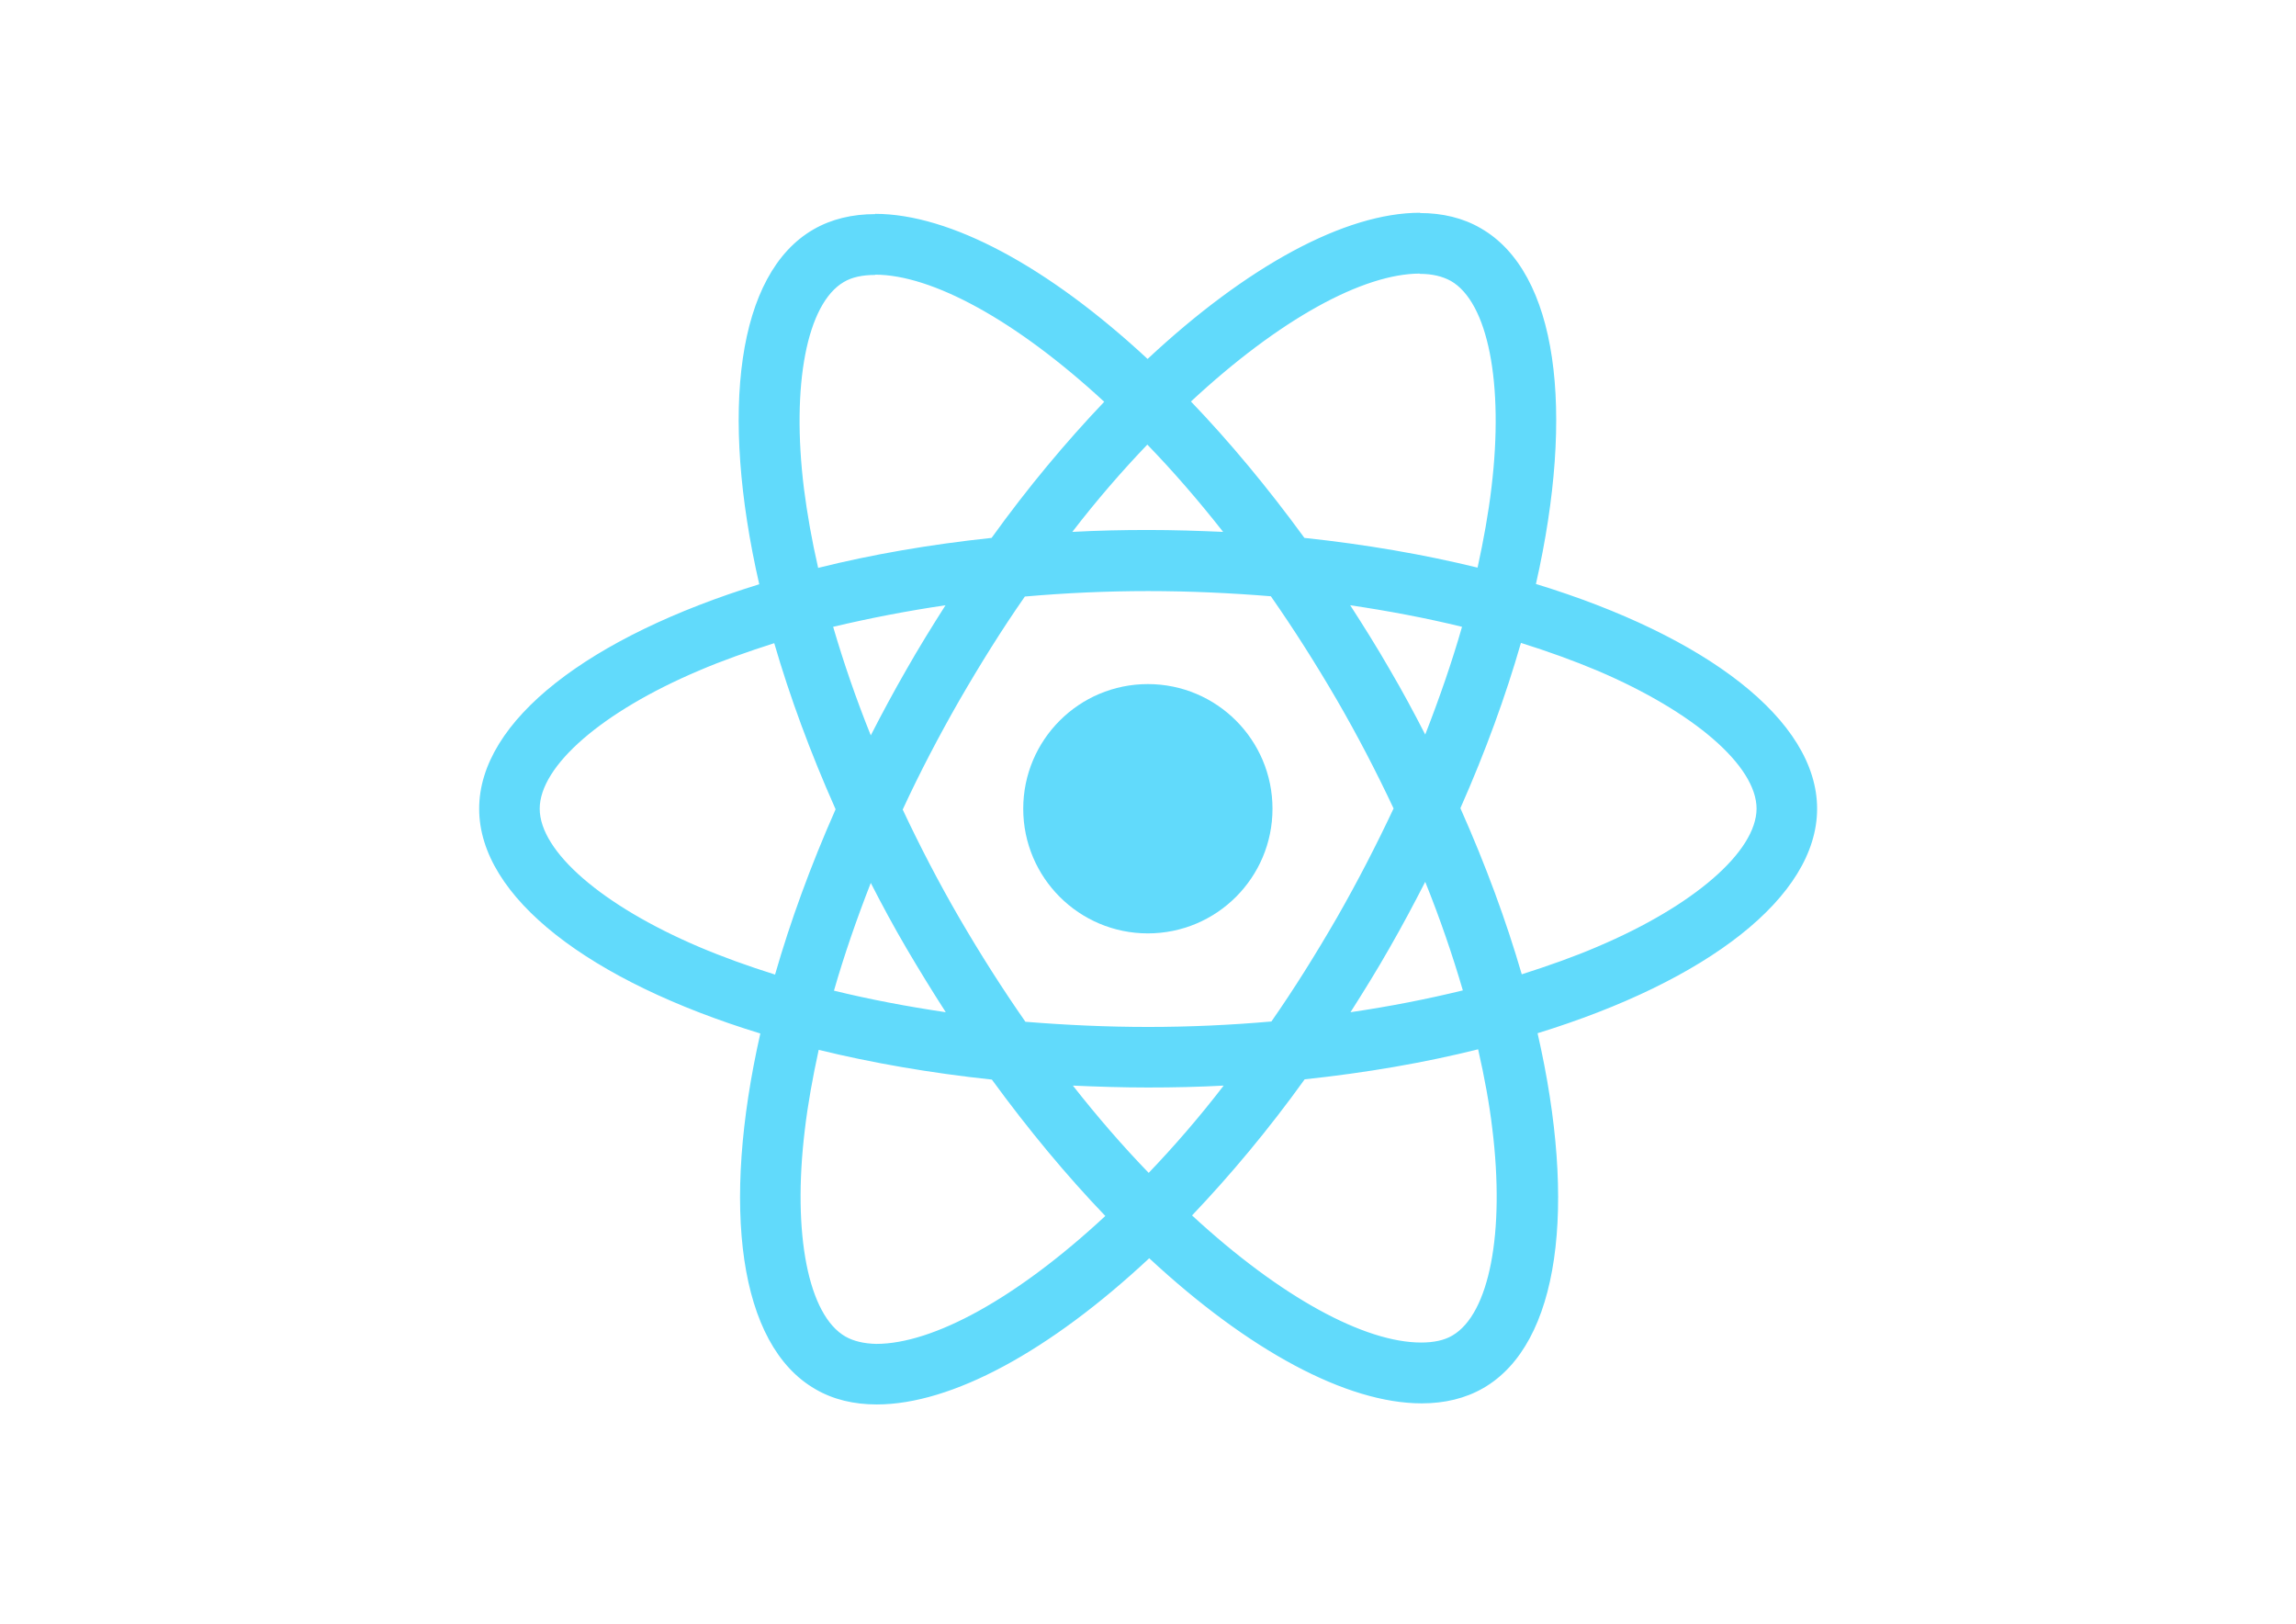
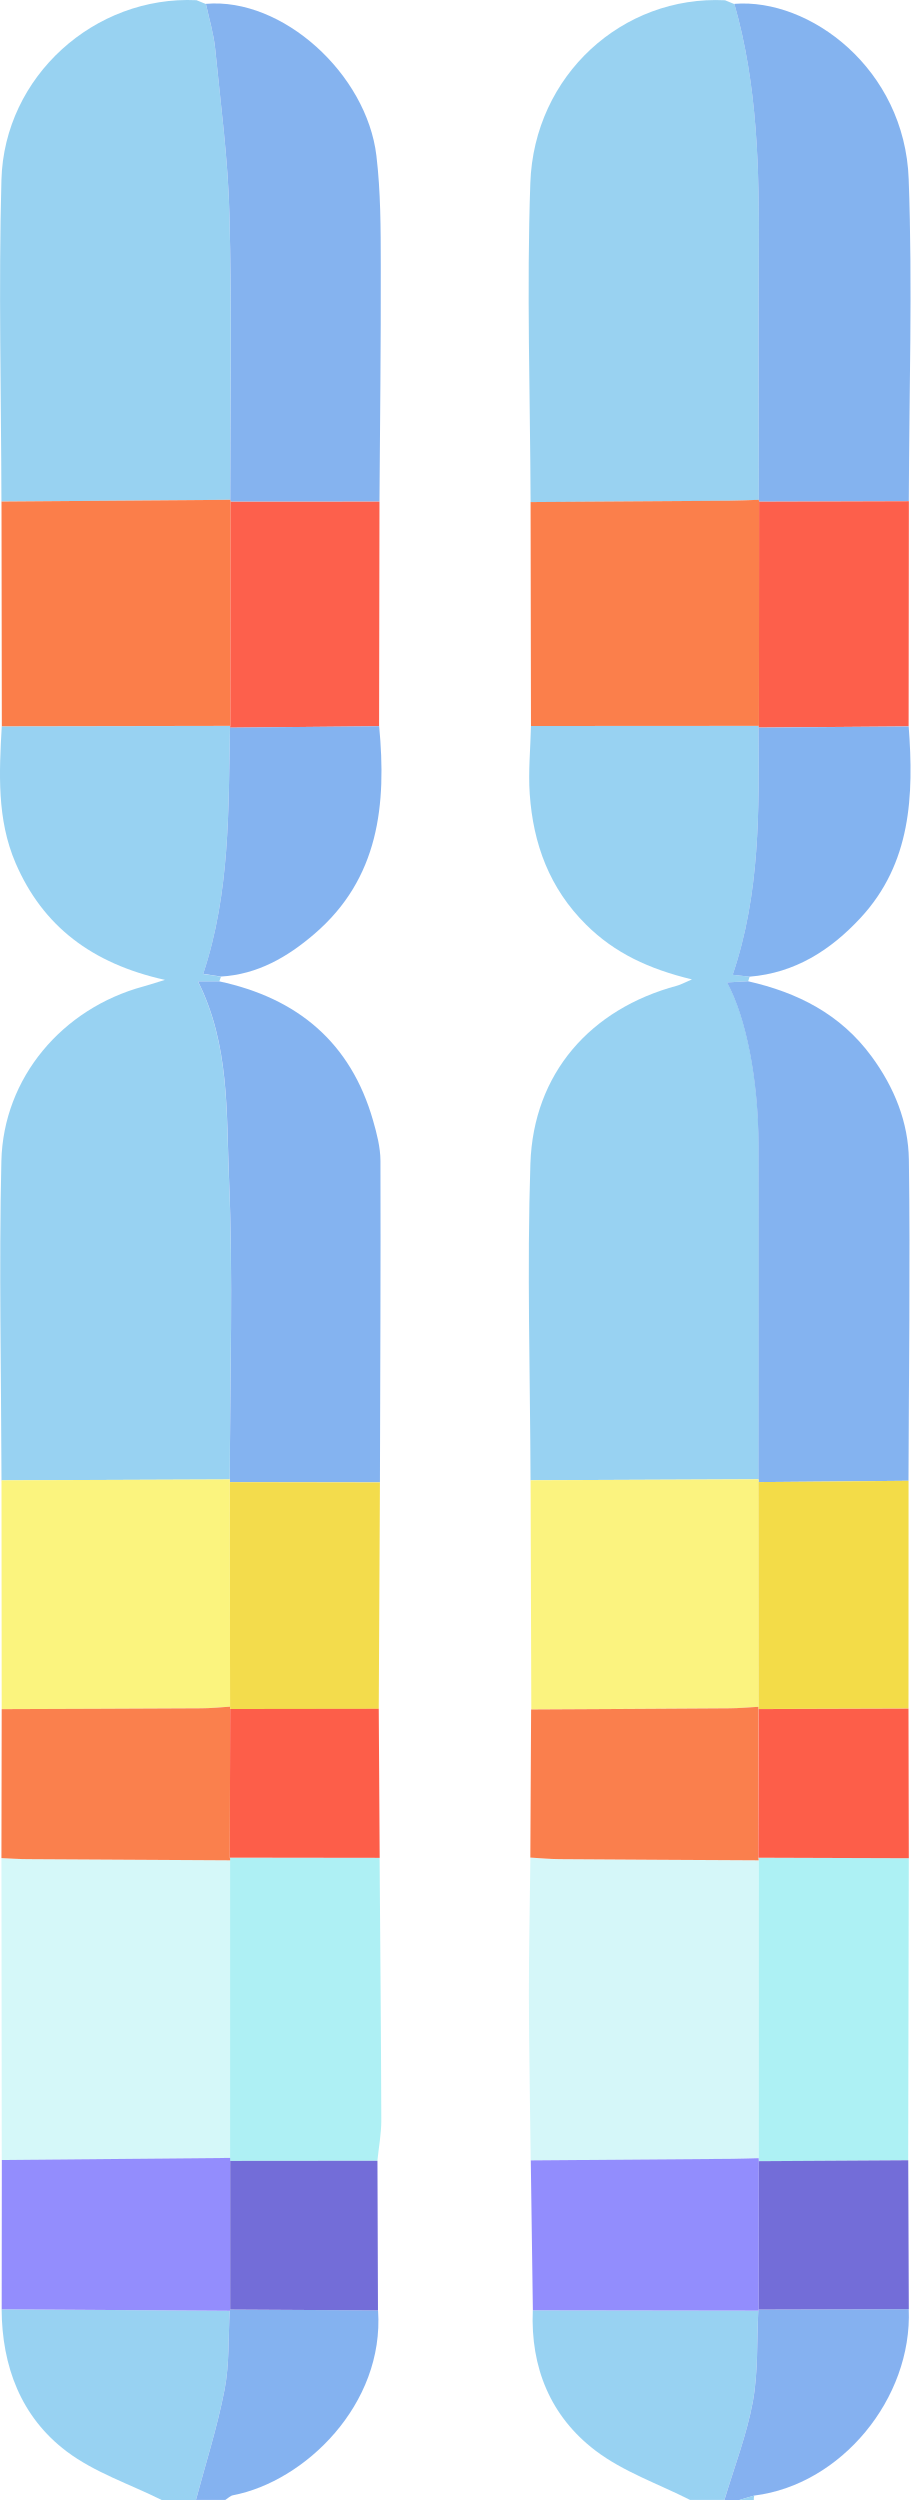
- <svg xmlns="http://www.w3.org/2000/svg" viewBox="0 0 841.9 595.3">
-   <g fill="#61DAFB">
-     <path d="M666.3 296.5c0-32.5-40.7-63.3-103.1-82.4 14.4-63.6 8-114.2-20.2-130.4-6.5-3.8-14.1-5.6-22.4-5.6v22.3c4.6 0 8.3.9 11.4 2.6 13.6 7.8 19.5 37.5 14.9 75.7-1.1 9.4-2.9 19.3-5.1 29.4-19.6-4.8-41-8.5-63.5-10.9-13.5-18.5-27.5-35.3-41.6-50 32.6-30.3 63.2-46.9 84-46.9V78c-27.5 0-63.5 19.6-99.9 53.6-36.4-33.8-72.4-53.2-99.9-53.2v22.3c20.7 0 51.4 16.5 84 46.6-14 14.7-28 31.4-41.3 49.9-22.6 2.4-44 6.1-63.6 11-2.3-10-4-19.7-5.2-29-4.7-38.2 1.1-67.9 14.6-75.8 3-1.8 6.9-2.6 11.5-2.6V78.5c-8.4 0-16 1.8-22.6 5.6-28.1 16.2-34.4 66.7-19.9 130.1-62.2 19.2-102.7 49.9-102.7 82.3 0 32.5 40.7 63.3 103.1 82.4-14.4 63.6-8 114.2 20.2 130.4 6.5 3.8 14.1 5.6 22.5 5.6 27.5 0 63.5-19.6 99.9-53.6 36.4 33.8 72.4 53.2 99.9 53.2 8.4 0 16-1.8 22.6-5.6 28.1-16.2 34.4-66.7 19.9-130.1 62-19.1 102.5-49.9 102.5-82.3zm-130.2-66.7c-3.7 12.9-8.3 26.2-13.5 39.5-4.1-8-8.4-16-13.1-24-4.6-8-9.5-15.8-14.4-23.4 14.2 2.1 27.9 4.7 41 7.9zm-45.8 106.5c-7.8 13.5-15.8 26.3-24.1 38.2-14.9 1.3-30 2-45.2 2-15.1 0-30.2-.7-45-1.9-8.3-11.9-16.4-24.6-24.2-38-7.6-13.1-14.5-26.4-20.8-39.8 6.2-13.4 13.2-26.8 20.7-39.9 7.8-13.5 15.8-26.3 24.1-38.2 14.9-1.3 30-2 45.2-2 15.1 0 30.2.7 45 1.9 8.3 11.9 16.4 24.6 24.2 38 7.6 13.1 14.5 26.4 20.8 39.8-6.3 13.4-13.2 26.8-20.7 39.9zm32.3-13c5.4 13.4 10 26.8 13.8 39.8-13.1 3.2-26.9 5.9-41.2 8 4.9-7.7 9.8-15.6 14.4-23.7 4.6-8 8.9-16.1 13-24.1zM421.2 430c-9.3-9.6-18.6-20.3-27.8-32 9 .4 18.2.7 27.5.7 9.4 0 18.7-.2 27.8-.7-9 11.7-18.3 22.4-27.5 32zm-74.4-58.9c-14.2-2.1-27.9-4.7-41-7.9 3.7-12.9 8.3-26.2 13.5-39.5 4.1 8 8.4 16 13.1 24 4.7 8 9.5 15.8 14.4 23.4zM420.7 163c9.3 9.6 18.6 20.3 27.8 32-9-.4-18.2-.7-27.5-.7-9.4 0-18.7.2-27.8.7 9-11.7 18.3-22.4 27.5-32zm-74 58.9c-4.9 7.7-9.8 15.6-14.4 23.7-4.6 8-8.9 16-13 24-5.4-13.4-10-26.8-13.8-39.8 13.1-3.1 26.9-5.8 41.2-7.9zm-90.5 125.2c-35.4-15.1-58.3-34.9-58.3-50.6 0-15.7 22.9-35.6 58.3-50.6 8.6-3.7 18-7 27.7-10.1 5.7 19.6 13.2 40 22.5 60.9-9.2 20.8-16.6 41.1-22.2 60.6-9.9-3.1-19.3-6.5-28-10.2zM310 490c-13.6-7.8-19.5-37.5-14.9-75.7 1.1-9.4 2.9-19.3 5.1-29.4 19.6 4.8 41 8.5 63.5 10.9 13.5 18.5 27.5 35.3 41.6 50-32.6 30.3-63.2 46.9-84 46.9-4.5-.1-8.3-1-11.3-2.7zm237.2-76.2c4.7 38.2-1.1 67.9-14.6 75.8-3 1.8-6.9 2.6-11.5 2.6-20.7 0-51.4-16.5-84-46.6 14-14.7 28-31.4 41.3-49.9 22.6-2.4 44-6.1 63.6-11 2.3 10.1 4.1 19.8 5.2 29.1zm38.5-66.7c-8.6 3.7-18 7-27.7 10.1-5.7-19.6-13.2-40-22.5-60.9 9.2-20.8 16.6-41.1 22.2-60.6 9.9 3.1 19.3 6.5 28.1 10.2 35.4 15.1 58.3 34.9 58.3 50.6-.1 15.7-23 35.6-58.4 50.6zM320.8 78.4z" />
-     <circle cx="420.9" cy="296.5" r="45.7" />
-     <path d="M520.5 78.1z" />
-   </g>
+ <svg xmlns="http://www.w3.org/2000/svg" id="Layer_1" viewBox="0 0 139.56 383.16">
+   <defs>
+     <style>.cls-1{fill:#f3dc4c;}.cls-2{fill:#f3dc48;}.cls-3{fill:#fa804d;}.cls-4{fill:#fa7f4d;}.cls-5{fill:#fb7f4b;}.cls-6{fill:#fb7e4a;}.cls-7{fill:#fd5f4b;}.cls-8{fill:#fbf47e;}.cls-9{fill:#fbf37f;}.cls-10{fill:#fd604c;}.cls-11{fill:#fd5e49;}.cls-12{fill:#736dd8;}.cls-13{fill:#98d2f1;}.cls-14{fill:#98d2f2;}.cls-15{fill:#928dfd;}.cls-16{fill:#938dfd;}.cls-17{fill:#84b3f0;}.cls-18{fill:#84b2f0;}.cls-19{fill:#84b3ef;}.cls-20{fill:#85b3ef;}.cls-21{fill:#85b1f0;}.cls-22{fill:#adf1f4;}.cls-23{fill:#aef0f4;}.cls-24{fill:#d5f8f9;}.cls-25{fill:#d5f7f9;}.cls-26{fill:#99d2f1;}.cls-27{fill:#83b3f0;}</style>
+   </defs>
+   <path class="cls-14" d="M24.78,383.16c-4.9-2.44-10.31-4.22-14.6-7.47-6.97-5.28-9.88-13.02-9.93-21.76,11.65,.08,23.31,.16,34.96,.23-.23,4.04-.03,8.16-.79,12.09-1.1,5.7-2.89,11.28-4.39,16.91h-5.25Z" />
+   <path class="cls-14" d="M105.78,383.16c-4.88-2.48-10.25-4.32-14.53-7.58-6.87-5.23-9.96-12.73-9.59-21.49,11.52,.02,23.04,.03,34.56,.05-.24,4.67,0,9.42-.84,13.97-.94,5.11-2.86,10.04-4.35,15.04h-5.25Z" />
+   <path class="cls-18" d="M30.03,383.16c1.5-5.63,3.29-11.2,4.39-16.91,.76-3.93,.56-8.05,.79-12.09,0,0,.07-.19,.07-.19,7.55,.04,15.11,.09,22.66,.13,1,14.43-11.24,26.23-22.22,28.33-.43,.08-.79,.47-1.19,.72h-4.5Z" />
+   <path class="cls-21" d="M111.03,383.16c1.49-5.01,3.4-9.93,4.35-15.04,.84-4.56,.6-9.31,.84-13.97,0,0,.06-.18,.06-.18,7.67-.02,15.33-.04,23-.06,.55,13.72-10.39,26.93-23.67,28.57-.78,.23-1.55,.46-2.33,.69h-2.25Z" />
+   <path class="cls-14" d="M113.28,383.16c.78-.23,1.55-.46,2.33-.69-.07,.23-.09,.45-.08,.69h-2.25Z" />
+   <path class="cls-14" d="M81.31,226.87c-.05-16.17-.55-32.36-.02-48.52,.46-13.84,9.2-23.72,22.48-27.28,.54-.15,1.05-.43,2.28-.96-6.6-1.6-11.83-4.03-16.21-8.38-5.64-5.59-8.12-12.4-8.65-20.03-.24-3.45,.11-6.95,.19-10.43,11.65,0,23.29-.01,34.94-.02l-.06,.27c.08,12.71,.27,25.44-3.96,37.88,.91,.1,1.75,.19,2.59,.29-.07,.24-.14,.47-.22,.7-1.02,.06-2.04,.11-3.22,.18,2.94,5.41,4.8,14.92,4.83,24.96,.05,17.06,0,34.13,0,51.19-11.65,.05-23.3,.1-34.95,.15Z" />
+   <path class="cls-14" d="M33.87,149.68c-.09,.25-.17,.49-.26,.74-.97,0-1.94,0-3.27,0,4.86,9.72,4.33,20.05,4.75,30.05,.65,15.4,.15,30.85,.13,46.28-11.66,.05-23.33,.09-34.99,.14-.04-16.31-.4-32.63-.02-48.93,.3-12.81,9.36-23.41,21.76-26.77,.78-.21,1.54-.47,3.31-1.01-11.21-2.49-18.73-8.25-22.89-17.9C-.5,125.55-.13,118.41,.27,111.32c11.68-.02,23.36-.04,35.04-.06l-.06,.27c-.24,12.61,.03,25.27-4.11,37.75,.88,.13,1.81,.27,2.73,.41Z" />
+   <path class="cls-26" d="M81.32,76.95c-.06-16.31-.61-32.63-.04-48.91C81.86,11.5,95.45-.73,111.12,.04c.49,.2,.98,.4,1.47,.6,0,0-.03-.04-.03-.04,3.58,12.54,3.83,25.4,3.74,38.3-.09,12.57-.01,25.14,0,37.71-1.49,.05-2.97,.12-4.46,.14-10.17,.08-20.34,.14-30.51,.21Z" />
+   <path class="cls-13" d="M.22,76.87c-.04-16.44-.45-32.88,0-49.3C.65,11.67,14.53-.7,30.12,.03c.49,.2,.98,.4,1.47,.6,0,0-.03-.04-.03-.04,.49,2.29,1.19,4.55,1.42,6.87,.85,8.48,1.98,16.97,2.19,25.47,.36,14.55,.11,29.11,.12,43.67-11.69,.09-23.38,.18-35.08,.27Z" />
+   <path class="cls-20" d="M35.29,76.6c0-14.56,.25-29.12-.12-43.67-.21-8.5-1.35-16.99-2.19-25.47-.23-2.31-.93-4.58-1.42-6.87,11.71-1.01,24.64,10.73,26.13,23.28,.66,5.54,.66,11.17,.67,16.76,.03,12.08-.12,24.16-.2,36.25-7.61,0-15.22,0-22.82,.01l-.05-.29Z" />
+   <path class="cls-19" d="M116.29,76.6c0-12.57-.08-25.14,0-37.71,.09-12.91-.16-25.76-3.74-38.3,11.53-.91,26.11,9.92,26.72,26.87,.6,16.43,.06,32.91,.02,49.36-7.65,.02-15.31,.05-22.96,.07l-.05-.29Z" />
+   <path class="cls-17" d="M35.23,226.74c.01-15.43,.52-30.88-.13-46.28-.42-10,.11-20.33-4.75-30.05,1.32,0,2.29,0,3.27,0,11.97,2.57,20.13,9.36,23.55,21.3,.58,2.02,1.13,4.13,1.14,6.2,.05,16.42-.04,32.85-.08,49.28-7.67-.01-15.34-.02-23.01-.04,.04-.14,.05-.28,.01-.42Z" />
+   <path class="cls-17" d="M116.25,226.72c0-17.06,.05-34.13,0-51.19-.03-10.04-1.89-19.55-4.83-24.96,1.19-.06,2.21-.12,3.22-.18,7.6,1.72,14.17,5.03,18.93,11.51,3.51,4.77,5.65,10.11,5.73,15.86,.22,16.39-.01,32.79-.06,49.19-7.67,.07-15.34,.13-23.01,.2,.05-.14,.05-.29,.01-.43Z" />
+   <path class="cls-25" d="M81.34,331.11c-.1-8.41-.26-16.83-.28-25.24-.01-7.05,.15-14.11,.23-21.16,1.48,.08,2.96,.23,4.45,.24,10.18,.07,20.36,.12,30.54,.18,0,15.22,0,30.43-.01,45.65-1.36,.04-2.72,.09-4.09,.1-10.28,.08-20.56,.16-30.84,.24Z" />
+   <path class="cls-24" d="M.27,331.05c-.02-15.42-.03-30.85-.05-46.27,1.36,.06,2.73,.15,4.09,.16,10.32,.07,20.64,.12,30.96,.18,0,15.21,0,30.41,0,45.62-11.67,.11-23.33,.21-35,.32Z" />
+   <path class="cls-8" d="M.24,226.88c11.66-.05,23.33-.09,34.99-.14,.04,.14,.03,.28-.01,.42,.01,11.47,.03,22.94,.04,34.41-1.48,.09-2.96,.24-4.45,.25-10.18,.06-20.36,.09-30.55,.13,0-11.69-.02-23.38-.03-35.07Z" />
+   <path class="cls-9" d="M81.31,226.87c11.65-.05,23.3-.1,34.95-.15,.04,.15,.04,.29-.01,.43,0,11.48,.02,22.96,.03,34.44-1.48,.08-2.96,.22-4.43,.23-10.14,.07-20.28,.12-30.42,.18-.04-11.71-.07-23.42-.11-35.13Z" />
+   <path class="cls-6" d="M.22,76.87c11.69-.09,23.38-.18,35.08-.27,0,0,.05,.29,.05,.29-.01,11.45-.02,22.91-.03,34.36-11.68,.02-23.36,.04-35.04,.06-.02-11.48-.03-22.96-.05-34.44Z" />
+   <path class="cls-5" d="M81.32,76.95c10.17-.07,20.34-.13,30.51-.21,1.49-.01,2.97-.09,4.46-.14,0,0,.05,.29,.05,.29,0,11.45-.02,22.91-.02,34.36-11.65,0-23.29,.01-34.94,.02-.02-11.44-.04-22.88-.06-34.32Z" />
+   <path class="cls-23" d="M35.26,330.73c0-15.21,0-30.41,0-45.62,.02-.14,0-.27-.05-.4,7.66,0,15.31,.02,22.97,.03,.1,13.41,.22,26.82,.26,40.23,0,2.07-.39,4.13-.6,6.2-7.52,0-15.05,.02-22.57,.02,0-.15-.01-.31-.02-.46Z" />
+   <path class="cls-22" d="M116.27,330.77c0-15.22,0-30.43,.01-45.65,.01-.14,0-.27-.06-.4,7.69,.03,15.38,.05,23.07,.08-.03,15.43-.07,30.86-.1,46.29-7.63,.05-15.26,.1-22.9,.15-.01-.15-.02-.31-.03-.46Z" />
+   <path class="cls-15" d="M81.34,331.11c10.28-.08,20.56-.15,30.84-.24,1.36-.01,2.72-.07,4.09-.1,0,.15,.02,.31,.03,.46,0,7.58,0,15.15-.01,22.73,0,0-.06,.18-.06,.18-11.52-.02-23.04-.03-34.56-.05-.11-7.66-.21-15.32-.32-22.98Z" />
+   <path class="cls-16" d="M.27,331.05c11.67-.11,23.33-.21,35-.32,0,.15,.01,.31,.02,.46,0,7.59,0,15.18,0,22.78,0,0-.07,.19-.07,.19-11.65-.08-23.31-.15-34.96-.23,0-7.62,.01-15.25,.02-22.87Z" />
+   <path class="cls-4" d="M81.41,262c10.14-.06,20.28-.1,30.42-.18,1.48-.01,2.96-.15,4.43-.23v.35c-.01,7.59-.03,15.19-.05,22.78,.05,.13,.07,.26,.06,.4-10.18-.06-20.36-.1-30.54-.18-1.48-.01-2.97-.15-4.45-.24,.04-7.57,.08-15.14,.12-22.7Z" />
+   <path class="cls-2" d="M116.27,261.59c0-11.48-.02-22.96-.03-34.44,7.67-.07,15.34-.13,23.01-.2,0,11.64,0,23.28-.01,34.91-7.65,.02-15.31,.05-22.96,.07v-.35Z" />
+   <path class="cls-3" d="M.26,261.95c10.18-.04,20.36-.07,30.55-.13,1.48,0,2.96-.16,4.45-.25,0,0,.02,.36,.02,.36-.02,7.6-.04,15.19-.06,22.79,.05,.13,.07,.26,.05,.4-10.32-.06-20.64-.11-30.96-.18-1.37,0-2.73-.1-4.09-.16,.01-7.61,.03-15.22,.04-22.83Z" />
+   <path class="cls-1" d="M35.26,261.57c-.01-11.47-.03-22.94-.04-34.41,7.67,.01,15.34,.03,23.01,.04-.06,11.57-.12,23.14-.18,34.71-7.59,0-15.18,.02-22.77,.03l-.02-.36Z" />
+   <path class="cls-7" d="M116.32,111.25c0-11.45,.02-22.91,.02-34.36,7.65-.02,15.31-.04,22.96-.07-.01,11.5-.03,23.01-.04,34.51-7.67,.06-15.34,.12-23.01,.18l.06-.27Z" />
+   <path class="cls-10" d="M35.31,111.26c.01-11.45,.02-22.91,.03-34.36,7.61,0,15.22,0,22.82-.01-.02,11.47-.04,22.95-.06,34.42-7.62,.07-15.24,.15-22.86,.22l.06-.27Z" />
+   <path class="cls-17" d="M35.25,111.52c7.62-.07,15.24-.15,22.86-.22,1.14,12.02,0,23.34-9.96,31.87-4.12,3.53-8.68,6.17-14.28,6.5-.93-.14-1.85-.28-2.73-.41,4.14-12.48,3.87-25.14,4.11-37.75Z" />
+   <path class="cls-27" d="M116.26,111.52c7.67-.06,15.34-.12,23.01-.18,.79,10.6,.39,20.95-7.38,29.34-4.57,4.93-10.04,8.45-17.01,9.01-.84-.09-1.68-.19-2.59-.29,4.23-12.45,4.05-25.17,3.96-37.88Z" />
+   <path class="cls-11" d="M35.28,261.93c7.59,0,15.18-.02,22.77-.03,.05,7.61,.1,15.23,.14,22.84-7.66,0-15.31-.02-22.97-.03,.02-7.6,.04-15.19,.06-22.79Z" />
+   <path class="cls-11" d="M116.28,261.94c7.65-.02,15.31-.05,22.96-.07,.02,7.64,.03,15.29,.05,22.93-7.69-.03-15.38-.05-23.07-.08,.02-7.59,.04-15.19,.06-22.78Z" />
+   <path class="cls-12" d="M116.29,353.96c0-7.58,0-15.16,.01-22.73,7.63-.05,15.26-.1,22.9-.14,.03,7.61,.06,15.21,.09,22.82-7.67,.02-15.33,.04-23,.06Z" />
+   <path class="cls-12" d="M35.28,353.97c0-7.59,0-15.19,0-22.78,7.52,0,15.05-.01,22.57-.02,.03,7.64,.05,15.29,.08,22.93-7.55-.04-15.11-.09-22.66-.13Z" />
+   <path class="cls-19" d="M112.59,.63c-.49-.2-.98-.4-1.47-.6,.49,.2,.98,.4,1.47,.6Z" />
+   <path class="cls-20" d="M31.59,.63c-.49-.2-.98-.4-1.47-.6,.49,.2,.98,.4,1.47,.6Z" />
</svg>
